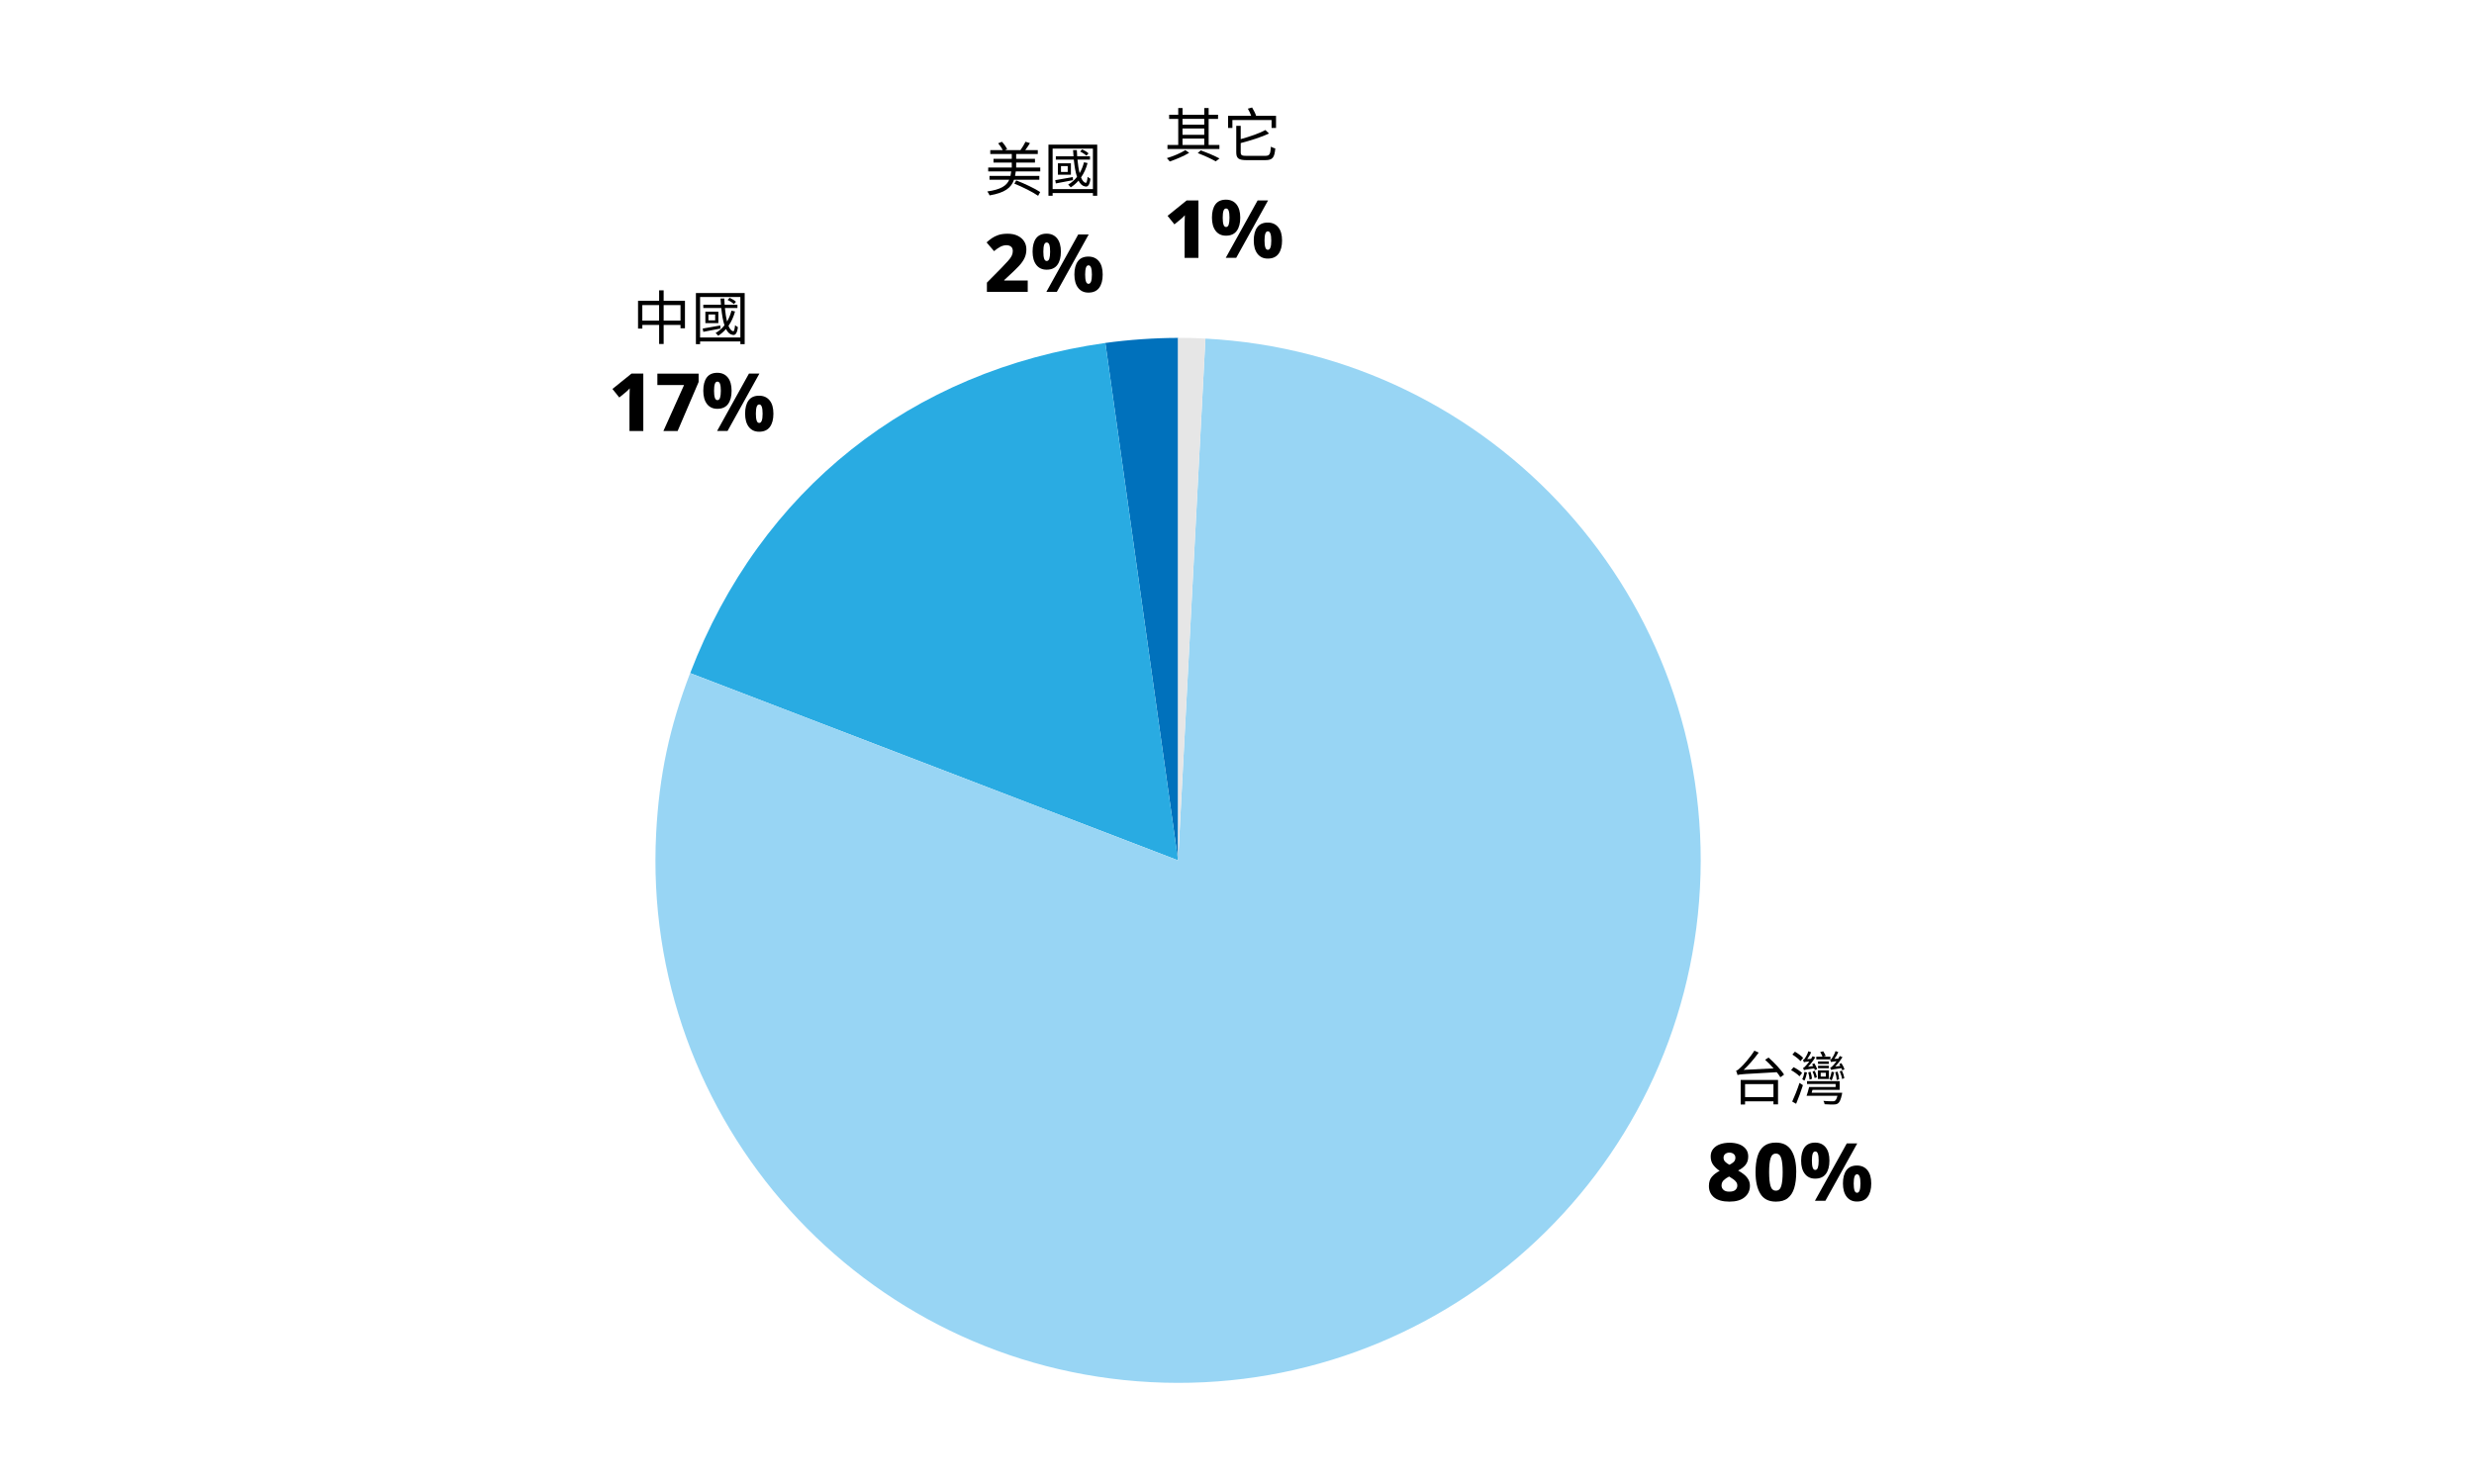
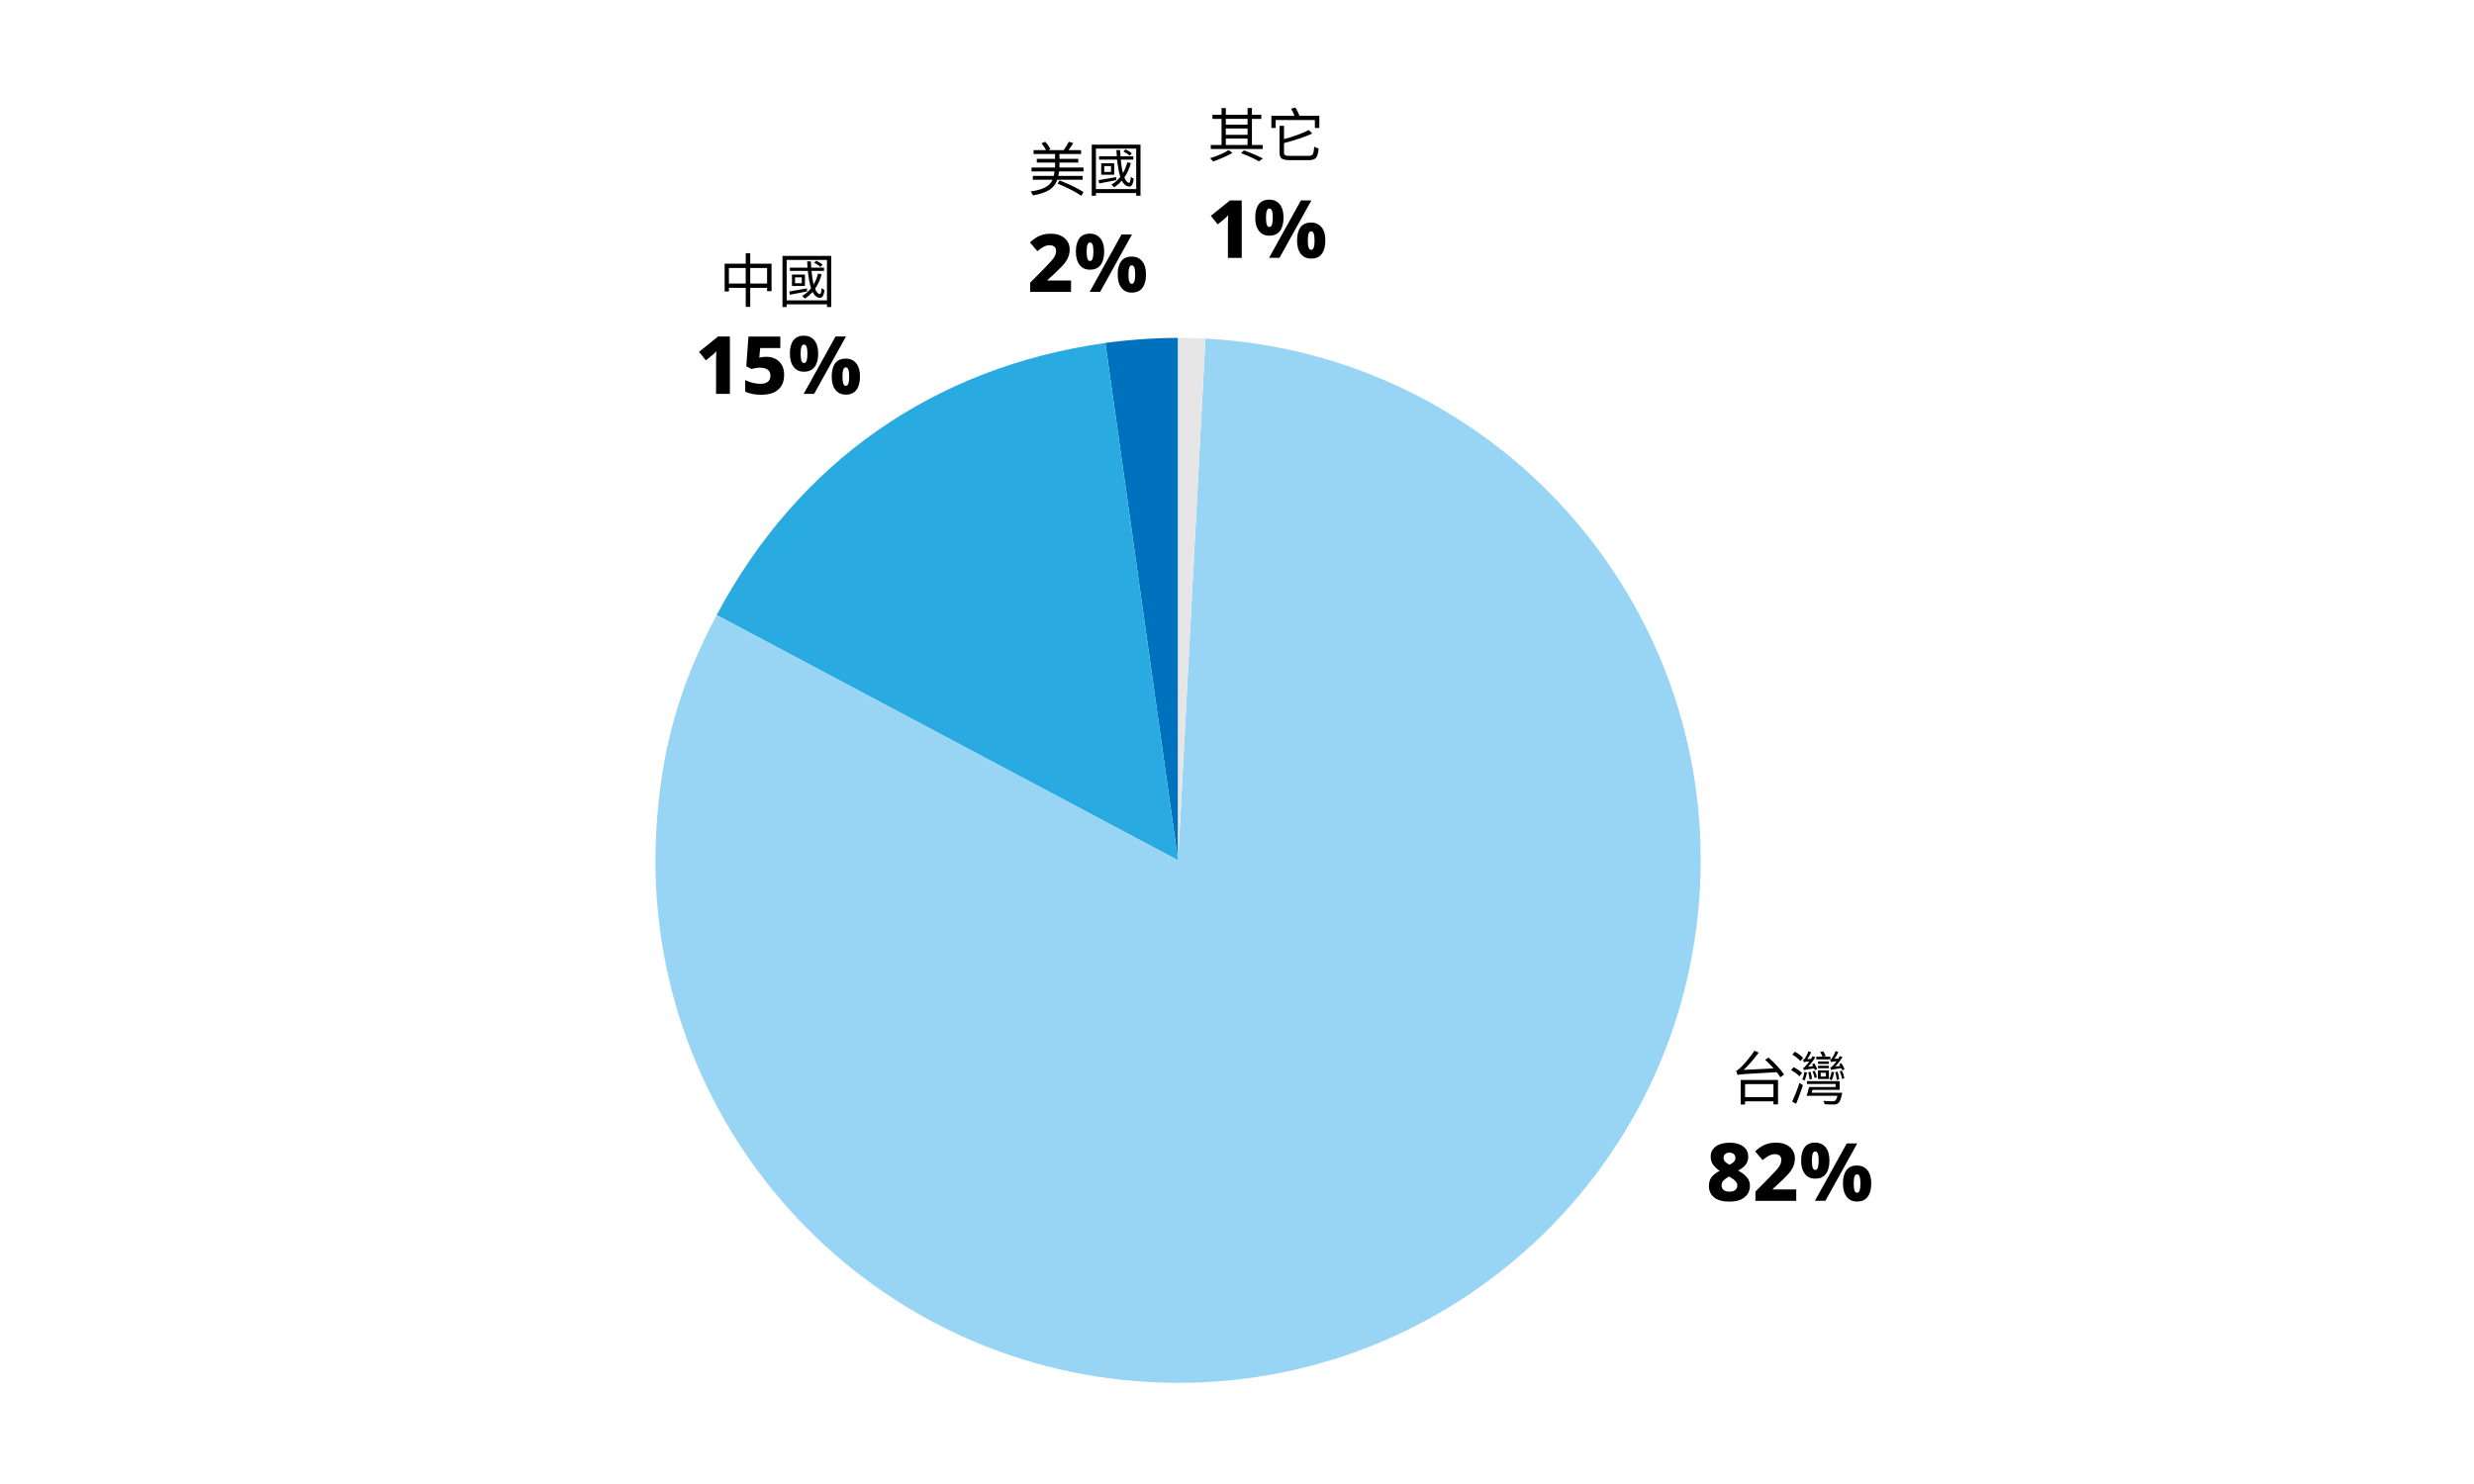
<svg xmlns="http://www.w3.org/2000/svg" viewBox="0 0 800 480">
  <defs>
-     <style>.cls-1{fill:#0071bc;}.cls-2{fill:#e6e6e6;}.cls-3{fill:#98d5f4;}.cls-4{fill:#29abe2;}</style>
+     <style>.cls-1{fill:#29abe2;}.cls-1,.cls-2,.cls-3,.cls-4{fill-rule:evenodd;}.cls-2{fill:#98d5f4;}.cls-3{fill:#e6e6e6;}.cls-4{fill:#0071bc;}</style>
  </defs>
-   <g id="_021">
+   <g id="_2022">
    <g>
-       <path class="cls-1" d="M380.95,278.28l-23.52-167.35c7.39-1.04,16.05-1.64,23.52-1.64v168.99Z" />
-       <path class="cls-4" d="M380.95,278.28l-157.77-60.56c22.74-59.25,71.4-97.95,134.25-106.79l23.52,167.35Z" />
-       <path class="cls-3" d="M380.95,278.28l8.84-168.76c93.21,4.88,164.8,84.4,159.92,177.61s-84.4,164.8-177.61,159.92-164.8-84.4-159.92-177.61c.98-18.64,4.3-34.29,10.99-51.72l157.77,60.56Z" />
-       <path class="cls-2" d="M380.95,278.28V109.28c3.73,0,5.12,.04,8.84,.23l-8.84,168.76Z" />
+       <path class="cls-4" d="M380.95,278.28l-23.52-167.35c7.39-1.04,16.05-1.64,23.52-1.64v168.99Z" />
+       <path class="cls-1" d="M380.95,278.28l-149.21-79.34c26.29-49.44,70.24-80.22,125.69-88.01l23.52,167.35Z" />
+       <path class="cls-2" d="M380.95,278.28l8.84-168.76c93.21,4.88,164.8,84.4,159.92,177.61s-84.4,164.8-177.61,159.92-164.8-84.4-159.92-177.61c1.37-26.1,7.28-47.42,19.55-70.49l149.21,79.34Z" />
+       <path class="cls-3" d="M380.95,278.28V109.28c3.73,0,5.12,.04,8.84,.23l-8.84,168.76Z" />
    </g>
  </g>
  <g id="Numbers">
    <g>
-       <path d="M387.53,83.41h-4.47v-10.01c0-.23,0-.56,.01-1.01s.02-.93,.03-1.43c0-.5,.02-.95,.04-1.35-.14,.17-.33,.38-.57,.61-.24,.23-.47,.44-.68,.61l-2.13,1.74-2.21-2.76,6.16-4.97h3.82v18.56Z" />
-       <path d="M396.42,64.58c1.46,0,2.59,.51,3.41,1.52,.81,1.01,1.22,2.44,1.22,4.28s-.38,3.27-1.14,4.3c-.76,1.03-1.92,1.55-3.48,1.55-1.42,0-2.53-.52-3.33-1.55-.8-1.03-1.2-2.47-1.2-4.3s.37-3.26,1.12-4.28c.75-1.01,1.88-1.52,3.41-1.52Zm.05,2.86c-.4,0-.68,.25-.84,.75-.17,.5-.25,1.24-.25,2.21s.08,1.72,.25,2.24,.45,.78,.84,.78,.68-.26,.85-.78c.16-.52,.25-1.27,.25-2.24s-.08-1.71-.25-2.21c-.17-.5-.45-.75-.85-.75Zm13.57-2.6l-10.3,18.56h-3.38l10.3-18.56h3.38Zm-.1,7.15c1.46,0,2.59,.51,3.41,1.52s1.22,2.44,1.22,4.28-.38,3.27-1.14,4.3-1.92,1.55-3.48,1.55c-1.42,0-2.53-.52-3.33-1.55-.8-1.03-1.2-2.47-1.2-4.3s.37-3.26,1.12-4.28,1.88-1.52,3.41-1.52Zm.05,2.83c-.4,0-.68,.26-.84,.78-.17,.52-.25,1.26-.25,2.21s.08,1.69,.25,2.21c.16,.52,.45,.78,.84,.78,.73,0,1.09-1,1.09-2.99s-.36-2.99-1.09-2.99Z" />
+       <path d="M401.53,83.41h-4.47v-10.01c0-.23,0-.56,.01-1.01s.02-.93,.03-1.43c0-.5,.02-.95,.04-1.35-.14,.17-.33,.38-.57,.61-.24,.23-.47,.44-.68,.61l-2.13,1.74-2.21-2.76,6.16-4.97h3.82v18.56Z" />
+       <path d="M410.42,64.58c1.46,0,2.59,.51,3.41,1.52,.81,1.01,1.22,2.44,1.22,4.28s-.38,3.27-1.14,4.3c-.76,1.03-1.92,1.55-3.48,1.55-1.42,0-2.53-.52-3.33-1.55-.8-1.03-1.2-2.47-1.2-4.3s.37-3.26,1.12-4.28c.75-1.01,1.88-1.52,3.41-1.52Zm.05,2.86c-.4,0-.68,.25-.84,.75-.17,.5-.25,1.24-.25,2.21s.08,1.72,.25,2.24,.45,.78,.84,.78,.68-.26,.85-.78c.16-.52,.25-1.27,.25-2.24s-.08-1.71-.25-2.21c-.17-.5-.45-.75-.85-.75Zm13.57-2.6l-10.3,18.56h-3.38l10.3-18.56h3.38Zm-.1,7.15c1.46,0,2.59,.51,3.41,1.52s1.22,2.44,1.22,4.28-.38,3.27-1.14,4.3-1.92,1.55-3.48,1.55c-1.42,0-2.53-.52-3.33-1.55-.8-1.03-1.2-2.47-1.2-4.3s.37-3.26,1.12-4.28,1.88-1.52,3.41-1.52Zm.05,2.83c-.4,0-.68,.26-.84,.78-.17,.52-.25,1.26-.25,2.21s.08,1.69,.25,2.21c.16,.52,.45,.78,.84,.78,.73,0,1.09-1,1.09-2.99s-.36-2.99-1.09-2.99Z" />
    </g>
    <g>
-       <path d="M208.02,139.41h-4.47v-10.01c0-.23,0-.56,.01-1.01s.02-.93,.03-1.43c0-.5,.02-.95,.04-1.35-.14,.17-.33,.38-.57,.61-.24,.23-.47,.44-.68,.61l-2.13,1.74-2.21-2.76,6.16-4.97h3.82v18.56Z" />
-       <path d="M214.52,139.41l6.68-14.87h-8.63v-3.69h13.34v2.7l-6.79,15.86h-4.6Z" />
-       <path d="M231.94,120.58c1.46,0,2.59,.51,3.41,1.52,.81,1.01,1.22,2.44,1.22,4.28s-.38,3.27-1.14,4.3c-.76,1.03-1.92,1.55-3.48,1.55-1.42,0-2.53-.52-3.33-1.55-.8-1.03-1.2-2.47-1.2-4.3s.37-3.26,1.12-4.28c.75-1.01,1.88-1.52,3.41-1.52Zm.05,2.86c-.4,0-.68,.25-.84,.75-.17,.5-.25,1.24-.25,2.21s.08,1.72,.25,2.24,.45,.78,.84,.78,.68-.26,.85-.78c.16-.52,.25-1.27,.25-2.24s-.08-1.71-.25-2.21c-.17-.5-.45-.75-.85-.75Zm13.57-2.6l-10.3,18.56h-3.38l10.3-18.56h3.38Zm-.1,7.15c1.46,0,2.59,.51,3.41,1.52s1.22,2.44,1.22,4.28-.38,3.27-1.14,4.3-1.92,1.55-3.48,1.55c-1.42,0-2.53-.52-3.33-1.55-.8-1.03-1.2-2.47-1.2-4.3s.37-3.26,1.12-4.28,1.88-1.52,3.41-1.52Zm.05,2.83c-.4,0-.68,.26-.84,.78-.17,.52-.25,1.26-.25,2.21s.08,1.69,.25,2.21c.16,.52,.45,.78,.84,.78,.73,0,1.09-1,1.09-2.99s-.36-2.99-1.09-2.99Z" />
+       <path d="M236.02,127.41h-4.47v-10.01c0-.23,0-.56,.01-1.01s.02-.93,.03-1.43c0-.5,.02-.95,.04-1.35-.14,.17-.33,.38-.57,.61-.24,.23-.47,.44-.68,.61l-2.13,1.74-2.21-2.76,6.16-4.97h3.82v18.56Z" />
+       <path d="M247.82,115.4c1.09,0,2.07,.23,2.94,.68,.87,.45,1.55,1.11,2.05,1.98,.5,.87,.75,1.92,.75,3.15,0,2.06-.62,3.66-1.87,4.78-1.25,1.13-3.11,1.69-5.59,1.69-1.02,0-1.97-.09-2.83-.26-.87-.17-1.63-.42-2.29-.75v-3.72c.64,.33,1.42,.61,2.33,.85s1.75,.35,2.54,.35c1.06,0,1.87-.22,2.43-.66s.84-1.11,.84-2.02c0-.81-.28-1.44-.84-1.88s-1.43-.66-2.59-.66c-.47,0-.95,.05-1.43,.14-.49,.1-.9,.19-1.25,.27l-1.69-.86,.7-9.62h10.3v3.72h-6.5l-.29,3.09c.29-.05,.6-.11,.91-.17,.31-.06,.77-.09,1.38-.09Z" />
+       <path d="M259.94,108.58c1.46,0,2.59,.51,3.41,1.52,.81,1.01,1.22,2.44,1.22,4.28s-.38,3.27-1.14,4.3c-.76,1.03-1.92,1.55-3.48,1.55-1.42,0-2.53-.52-3.33-1.55-.8-1.03-1.2-2.47-1.2-4.3s.37-3.26,1.12-4.28c.75-1.01,1.88-1.52,3.41-1.52Zm.05,2.86c-.4,0-.68,.25-.84,.75-.17,.5-.25,1.24-.25,2.21s.08,1.72,.25,2.24,.45,.78,.84,.78,.68-.26,.85-.78c.16-.52,.25-1.27,.25-2.24s-.08-1.71-.25-2.21c-.17-.5-.45-.75-.85-.75Zm13.57-2.6l-10.3,18.56h-3.38l10.3-18.56h3.38Zm-.1,7.15c1.46,0,2.59,.51,3.41,1.52s1.22,2.44,1.22,4.28-.38,3.27-1.14,4.3-1.92,1.55-3.48,1.55c-1.42,0-2.53-.52-3.33-1.55-.8-1.03-1.2-2.47-1.2-4.3s.37-3.26,1.12-4.28,1.88-1.52,3.41-1.52Zm.05,2.83c-.4,0-.68,.26-.84,.78-.17,.52-.25,1.26-.25,2.21s.08,1.69,.25,2.21c.16,.52,.45,.78,.84,.78,.73,0,1.09-1,1.09-2.99s-.36-2.99-1.09-2.99Z" />
    </g>
    <g>
-       <path d="M332.34,94.41h-13.21v-2.99l4.6-4.65c.94-.97,1.68-1.77,2.24-2.39s.95-1.17,1.18-1.65c.23-.48,.35-.98,.35-1.52,0-.66-.2-1.14-.58-1.44-.39-.3-.88-.46-1.47-.46-.66,0-1.3,.17-1.94,.49s-1.32,.81-2.07,1.43l-2.42-2.83c.54-.48,1.11-.94,1.72-1.36,.61-.42,1.32-.77,2.14-1.04,.82-.27,1.82-.4,2.98-.4,1.25,0,2.32,.22,3.22,.66s1.59,1.04,2.08,1.79c.48,.75,.73,1.62,.73,2.59,0,1.04-.2,1.98-.6,2.83-.4,.85-.99,1.69-1.77,2.52-.78,.83-1.73,1.77-2.86,2.81l-1.92,1.77v.16h7.59v3.69Z" />
-       <path d="M338.42,75.58c1.46,0,2.59,.51,3.41,1.52,.81,1.01,1.22,2.44,1.22,4.28s-.38,3.27-1.14,4.3c-.76,1.03-1.92,1.55-3.48,1.55-1.42,0-2.53-.52-3.33-1.55-.8-1.03-1.2-2.47-1.2-4.3s.37-3.26,1.12-4.28c.75-1.01,1.88-1.52,3.41-1.52Zm.05,2.86c-.4,0-.68,.25-.84,.75-.17,.5-.25,1.24-.25,2.21s.08,1.72,.25,2.24,.45,.78,.84,.78,.68-.26,.85-.78c.16-.52,.25-1.27,.25-2.24s-.08-1.71-.25-2.21c-.17-.5-.45-.75-.85-.75Zm13.57-2.6l-10.3,18.56h-3.38l10.3-18.56h3.38Zm-.1,7.15c1.46,0,2.59,.51,3.41,1.52s1.22,2.44,1.22,4.28-.38,3.27-1.14,4.3-1.92,1.55-3.48,1.55c-1.42,0-2.53-.52-3.33-1.55-.8-1.03-1.2-2.47-1.2-4.3s.37-3.26,1.12-4.28,1.88-1.52,3.41-1.52Zm.05,2.83c-.4,0-.68,.26-.84,.78-.17,.52-.25,1.26-.25,2.21s.08,1.69,.25,2.21c.16,.52,.45,.78,.84,.78,.73,0,1.09-1,1.09-2.99s-.36-2.99-1.09-2.99Z" />
+       <path d="M346.34,94.41h-13.21v-2.99l4.6-4.65c.94-.97,1.68-1.77,2.24-2.39s.95-1.17,1.18-1.65c.23-.48,.35-.98,.35-1.52,0-.66-.2-1.14-.58-1.44-.39-.3-.88-.46-1.47-.46-.66,0-1.3,.17-1.94,.49s-1.32,.81-2.07,1.43l-2.42-2.83c.54-.48,1.11-.94,1.72-1.36,.61-.42,1.32-.77,2.14-1.04,.82-.27,1.82-.4,2.98-.4,1.25,0,2.32,.22,3.22,.66s1.59,1.04,2.08,1.79c.48,.75,.73,1.62,.73,2.59,0,1.04-.2,1.98-.6,2.83-.4,.85-.99,1.69-1.77,2.52-.78,.83-1.73,1.77-2.86,2.81l-1.92,1.77v.16h7.59v3.69Z" />
+       <path d="M352.42,75.58c1.46,0,2.59,.51,3.41,1.52,.81,1.01,1.22,2.44,1.22,4.28s-.38,3.27-1.14,4.3c-.76,1.03-1.92,1.55-3.48,1.55-1.42,0-2.53-.52-3.33-1.55-.8-1.03-1.2-2.47-1.2-4.3s.37-3.26,1.12-4.28c.75-1.01,1.88-1.52,3.41-1.52Zm.05,2.86c-.4,0-.68,.25-.84,.75-.17,.5-.25,1.24-.25,2.21s.08,1.72,.25,2.24,.45,.78,.84,.78,.68-.26,.85-.78c.16-.52,.25-1.27,.25-2.24s-.08-1.71-.25-2.21c-.17-.5-.45-.75-.85-.75Zm13.57-2.6l-10.3,18.56h-3.38l10.3-18.56h3.38Zm-.1,7.15c1.46,0,2.59,.51,3.41,1.52s1.22,2.44,1.22,4.28-.38,3.27-1.14,4.3-1.92,1.55-3.48,1.55c-1.42,0-2.53-.52-3.33-1.55-.8-1.03-1.2-2.47-1.2-4.3s.37-3.26,1.12-4.28,1.88-1.52,3.41-1.52Zm.05,2.83c-.4,0-.68,.26-.84,.78-.17,.52-.25,1.26-.25,2.21s.08,1.69,.25,2.21c.16,.52,.45,.78,.84,.78,.73,0,1.09-1,1.09-2.99s-.36-2.99-1.09-2.99Z" />
    </g>
    <g>
      <path d="M559.25,369.61c1.14,0,2.17,.16,3.08,.49,.91,.33,1.63,.83,2.17,1.49,.54,.67,.81,1.5,.81,2.48,0,1.13-.31,2.05-.92,2.77-.62,.72-1.4,1.3-2.35,1.76,.62,.35,1.23,.75,1.81,1.2,.58,.45,1.06,.98,1.44,1.6,.38,.62,.57,1.33,.57,2.14,0,1.53-.58,2.76-1.73,3.71-1.15,.95-2.79,1.42-4.9,1.42s-3.86-.46-4.97-1.38c-1.11-.92-1.66-2.14-1.66-3.67,0-1.28,.33-2.3,1-3.05s1.5-1.37,2.48-1.86c-.8-.52-1.48-1.15-2.05-1.88-.57-.74-.86-1.66-.86-2.77,0-.97,.27-1.79,.82-2.46,.55-.67,1.28-1.17,2.2-1.49,.92-.33,1.94-.49,3.07-.49Zm-2.57,13.78c0,.61,.21,1.1,.64,1.48,.42,.38,1.04,.57,1.86,.57,.88,0,1.54-.18,1.96-.55s.64-.84,.64-1.43c0-.43-.12-.82-.38-1.16-.25-.34-.56-.63-.92-.88-.36-.25-.7-.47-1.01-.66l-.34-.21c-.71,.35-1.3,.75-1.75,1.2-.46,.45-.69,1-.69,1.64Zm2.55-10.58c-.54,0-.99,.15-1.35,.44-.36,.29-.55,.69-.55,1.2,0,.54,.19,.99,.56,1.35,.37,.36,.82,.68,1.34,.94,.49-.23,.93-.51,1.33-.86,.4-.35,.6-.82,.6-1.43,0-.5-.19-.9-.56-1.2-.37-.29-.83-.44-1.37-.44Z" />
-       <path d="M580.83,379.13c0,1.99-.21,3.7-.64,5.12s-1.12,2.51-2.08,3.28-2.25,1.14-3.86,1.14c-2.29,0-3.96-.84-5-2.52-1.05-1.68-1.57-4.02-1.57-7.02,0-1.99,.21-3.71,.64-5.13,.42-1.43,1.12-2.53,2.08-3.29,.96-.76,2.25-1.14,3.86-1.14,2.27,0,3.93,.84,4.99,2.52,1.06,1.68,1.59,4.03,1.59,7.05Zm-8.76,0c0,1.99,.15,3.49,.46,4.49,.3,1,.88,1.5,1.73,1.5s1.43-.5,1.73-1.5c.3-1,.46-2.49,.46-4.49s-.15-3.47-.46-4.48c-.3-1.01-.88-1.52-1.73-1.52s-1.43,.51-1.73,1.52c-.3,1.01-.46,2.51-.46,4.48Z" />
+       <path d="M580.85,388.41h-13.21v-2.99l4.6-4.65c.94-.97,1.68-1.77,2.24-2.39s.95-1.17,1.18-1.65c.23-.48,.35-.98,.35-1.52,0-.66-.2-1.14-.58-1.44-.39-.3-.88-.46-1.47-.46-.66,0-1.3,.17-1.94,.49-.63,.33-1.32,.81-2.07,1.43l-2.42-2.83c.54-.48,1.11-.94,1.72-1.36,.61-.42,1.32-.77,2.14-1.04,.82-.27,1.82-.4,2.98-.4,1.25,0,2.32,.22,3.22,.66s1.59,1.04,2.08,1.79c.48,.75,.73,1.62,.73,2.59,0,1.04-.2,1.99-.6,2.83-.4,.85-.99,1.69-1.77,2.52-.78,.83-1.73,1.77-2.86,2.81l-1.92,1.77v.16h7.59v3.69Z" />
      <path d="M586.94,369.58c1.46,0,2.59,.51,3.41,1.52,.81,1.01,1.22,2.44,1.22,4.28s-.38,3.27-1.14,4.3c-.76,1.03-1.92,1.55-3.48,1.55-1.42,0-2.53-.52-3.33-1.55-.8-1.03-1.2-2.46-1.2-4.3s.37-3.26,1.12-4.28c.75-1.01,1.88-1.52,3.41-1.52Zm.05,2.86c-.4,0-.68,.25-.84,.75-.17,.5-.25,1.24-.25,2.21s.08,1.72,.25,2.24c.17,.52,.45,.78,.84,.78s.68-.26,.85-.78c.16-.52,.25-1.26,.25-2.24s-.08-1.71-.25-2.21c-.17-.5-.45-.75-.85-.75Zm13.57-2.6l-10.3,18.56h-3.38l10.3-18.56h3.38Zm-.1,7.15c1.46,0,2.59,.51,3.41,1.52,.81,1.01,1.22,2.44,1.22,4.28s-.38,3.27-1.14,4.3-1.92,1.55-3.48,1.55c-1.42,0-2.53-.52-3.33-1.55-.8-1.03-1.2-2.46-1.2-4.3s.37-3.26,1.12-4.28c.75-1.01,1.88-1.52,3.41-1.52Zm.05,2.83c-.4,0-.68,.26-.84,.78-.17,.52-.25,1.26-.25,2.21s.08,1.69,.25,2.21c.16,.52,.45,.78,.84,.78,.73,0,1.09-1,1.09-2.99s-.36-2.99-1.09-2.99Z" />
    </g>
  </g>
  <g id="Labels-CHT">
    <g>
-       <path d="M384.54,49.42c-1.69,1.04-4.26,2.13-6.29,2.81-.21-.3-.63-.78-.93-1.08,2.05-.61,4.63-1.69,5.96-2.6l1.25,.87Zm9.75-1.22h-16.77v-1.31h3.48v-8.43h-2.94v-1.33h2.94v-2.18h1.39v2.18h7.03v-2.18h1.41v2.18h3.04v1.33h-3.04v8.43h3.48v1.31Zm-11.91-9.75v1.88h7.03v-1.88h-7.03Zm0,5.15h7.03v-2.05h-7.03v2.05Zm0,3.29h7.03v-2.07h-7.03v2.07Zm5.87,1.75c2.22,.78,4.64,1.82,6.1,2.62l-1.25,.93c-1.35-.8-3.59-1.84-5.79-2.66l.95-.89Z" />
-       <path d="M412.62,37.47v3.91h-1.44v-2.55h-12.67v2.55h-1.39v-3.91h7.47c-.23-.68-.65-1.58-1.08-2.32l1.37-.38c.49,.82,1.06,1.92,1.29,2.62l-.25,.08h6.71Zm-3.55,12.94c1.5,0,1.71-.48,1.9-2.98,.38,.25,.99,.49,1.41,.59-.27,2.94-.82,3.78-3.29,3.78h-5.87c-2.68,0-3.46-.53-3.46-2.56v-8.53h1.44v4.29c2.98-.82,6.12-1.9,7.98-2.94l1.16,1.1c-2.41,1.2-5.95,2.28-9.14,3.12v2.96c0,.97,.32,1.18,2,1.18h5.87Z" />
+       <path d="M398.54,49.42c-1.69,1.04-4.26,2.13-6.29,2.81-.21-.3-.63-.78-.93-1.08,2.05-.61,4.63-1.69,5.96-2.6l1.25,.87Zm9.75-1.22h-16.77v-1.31h3.48v-8.43h-2.94v-1.33h2.94v-2.18h1.39v2.18h7.03v-2.18h1.41v2.18h3.04v1.33h-3.04v8.43h3.48v1.31Zm-11.91-9.75v1.88h7.03v-1.88h-7.03Zm0,5.15h7.03v-2.05h-7.03v2.05Zm0,3.29h7.03v-2.07h-7.03v2.07Zm5.87,1.75c2.22,.78,4.64,1.82,6.1,2.62l-1.25,.93c-1.35-.8-3.59-1.84-5.79-2.66l.95-.89Z" />
+       <path d="M426.62,37.47v3.91h-1.44v-2.55h-12.67v2.55h-1.39v-3.91h7.47c-.23-.68-.65-1.58-1.08-2.32l1.37-.38c.49,.82,1.06,1.92,1.29,2.62l-.25,.08h6.71Zm-3.55,12.94c1.5,0,1.71-.48,1.9-2.98,.38,.25,.99,.49,1.41,.59-.27,2.94-.82,3.78-3.29,3.78h-5.87c-2.68,0-3.46-.53-3.46-2.56v-8.53h1.44v4.29c2.98-.82,6.12-1.9,7.98-2.94l1.16,1.1c-2.41,1.2-5.95,2.28-9.14,3.12v2.96c0,.97,.32,1.18,2,1.18h5.87Z" />
    </g>
    <g>
-       <path d="M221.49,97.29v8.89h-1.44v-1.08h-5.45v6.16h-1.46v-6.16h-5.43v1.18h-1.39v-8.99h6.82v-3.38h1.46v3.38h6.9Zm-8.36,6.42v-5.03h-5.43v5.03h5.43Zm6.92,0v-5.03h-5.45v5.03h5.45Z" />
-       <path d="M240.8,94.78v16.53h-1.39v-.87h-13.03v.87h-1.35v-16.53h15.77Zm-1.39,14.38v-13.09h-13.03v13.09h13.03Zm-6.44-2.89c-1.98,.38-3.99,.78-5.55,1.06l-.19-1.06c1.44-.23,3.55-.61,5.68-.99l.06,.99Zm4.71-5.53c-.47,1.79-1.2,3.34-2.11,4.65,.4,1.01,.91,1.65,1.54,1.75,.27,.08,.46-.74,.59-1.96,.23,.23,.65,.51,.91,.63-.25,2.07-.89,2.83-1.88,2.45-.84-.17-1.46-.84-1.98-1.84-.74,.85-1.58,1.58-2.51,2.18-.17-.23-.59-.68-.84-.89,1.12-.65,2.07-1.48,2.87-2.49-.51-1.5-.82-3.46-1.04-5.6h-5.81v-1.06h5.72c-.06-.66-.11-1.33-.15-2.01h1.22c.04,.68,.08,1.35,.11,2.01h4.14v1.06h-4.05c.15,1.63,.38,3.15,.7,4.37,.61-1.03,1.08-2.2,1.41-3.5l1.16,.25Zm-5.39,.08v3.69h-4.2v-3.69h4.2Zm-1.03,.89h-2.18v1.9h2.18v-1.9Zm6.04-3.36c-.42-.42-1.29-1.01-2.03-1.33l.67-.7c.74,.34,1.61,.85,2.05,1.29l-.68,.74Z" />
+       <path d="M249.49,85.29v8.89h-1.44v-1.08h-5.45v6.16h-1.46v-6.16h-5.43v1.18h-1.39v-8.99h6.82v-3.38h1.46v3.38h6.9Zm-8.36,6.42v-5.03h-5.43v5.03h5.43Zm6.92,0v-5.03h-5.45v5.03h5.45Z" />
+       <path d="M268.8,82.78v16.53h-1.39v-.87h-13.03v.87h-1.35v-16.53h15.77Zm-1.39,14.38v-13.09h-13.03v13.09h13.03Zm-6.44-2.89c-1.98,.38-3.99,.78-5.55,1.06l-.19-1.06c1.44-.23,3.55-.61,5.68-.99l.06,.99Zm4.71-5.53c-.47,1.79-1.2,3.34-2.11,4.65,.4,1.01,.91,1.65,1.54,1.75,.27,.08,.46-.74,.59-1.96,.23,.23,.65,.51,.91,.63-.25,2.07-.89,2.83-1.88,2.45-.84-.17-1.46-.84-1.98-1.84-.74,.85-1.58,1.58-2.51,2.18-.17-.23-.59-.68-.84-.89,1.12-.65,2.07-1.48,2.87-2.49-.51-1.5-.82-3.46-1.04-5.6h-5.81v-1.06h5.72c-.06-.66-.11-1.33-.15-2.01h1.22c.04,.68,.08,1.35,.11,2.01h4.14v1.06h-4.05c.15,1.63,.38,3.15,.7,4.37,.61-1.03,1.08-2.2,1.41-3.5l1.16,.25Zm-5.39,.08v3.69h-4.2v-3.69h4.2Zm-1.03,.89h-2.18v1.9h2.18v-1.9Zm6.04-3.36c-.42-.42-1.29-1.01-2.03-1.33l.67-.7c.74,.34,1.61,.85,2.05,1.29l-.68,.74Z" />
    </g>
    <g>
-       <path d="M336.38,54.19v1.25h-7.92c-.06,.51-.13,1.01-.23,1.46h7.85v1.23h-8.19c-.89,2.6-2.93,4.22-7.9,5.07-.11-.36-.48-.95-.74-1.27,4.39-.63,6.25-1.84,7.1-3.8h-6.38v-1.23h6.78c.11-.46,.19-.95,.25-1.46h-7.45v-1.25h7.62v-1.6h-5.91v-1.23h5.91v-1.54h-6.95v-1.27h4.01c-.3-.66-.89-1.54-1.46-2.2l1.22-.49c.7,.72,1.37,1.71,1.67,2.39l-.68,.3h5c.57-.78,1.24-1.9,1.63-2.7l1.44,.44c-.46,.78-1.03,1.6-1.52,2.26h4.05v1.27h-6.99v1.54h6.08v1.23h-6.08v1.6h7.81Zm-7.77,4.16c2.6,.99,6.02,2.62,7.75,3.76l-.67,1.22c-1.67-1.18-5.07-2.89-7.69-3.93l.61-1.04Z" />
-       <path d="M354.8,46.78v16.53h-1.39v-.87h-13.03v.87h-1.35v-16.53h15.77Zm-1.39,14.38v-13.09h-13.03v13.09h13.03Zm-6.44-2.89c-1.98,.38-3.99,.78-5.55,1.06l-.19-1.06c1.44-.23,3.55-.61,5.68-.99l.06,.99Zm4.71-5.53c-.47,1.79-1.2,3.34-2.11,4.65,.4,1.01,.91,1.65,1.54,1.75,.27,.08,.46-.74,.59-1.96,.23,.23,.65,.51,.91,.63-.25,2.07-.89,2.83-1.88,2.45-.84-.17-1.46-.84-1.98-1.84-.74,.85-1.58,1.58-2.51,2.18-.17-.23-.59-.68-.84-.89,1.12-.65,2.07-1.48,2.87-2.49-.51-1.5-.82-3.46-1.04-5.6h-5.81v-1.06h5.72c-.06-.66-.11-1.33-.15-2.01h1.22c.04,.68,.08,1.35,.11,2.01h4.14v1.06h-4.05c.15,1.63,.38,3.15,.7,4.37,.61-1.03,1.08-2.2,1.41-3.5l1.16,.25Zm-5.39,.08v3.69h-4.2v-3.69h4.2Zm-1.03,.89h-2.18v1.9h2.18v-1.9Zm6.04-3.36c-.42-.42-1.29-1.01-2.03-1.33l.67-.7c.74,.34,1.61,.85,2.05,1.29l-.68,.74Z" />
+       <path d="M350.38,54.19v1.25h-7.92c-.06,.51-.13,1.01-.23,1.46h7.85v1.23h-8.19c-.89,2.6-2.93,4.22-7.9,5.07-.11-.36-.48-.95-.74-1.27,4.39-.63,6.25-1.84,7.1-3.8h-6.38v-1.23h6.78c.11-.46,.19-.95,.25-1.46h-7.45v-1.25h7.62v-1.6h-5.91v-1.23h5.91v-1.54h-6.95v-1.27h4.01c-.3-.66-.89-1.54-1.46-2.2l1.22-.49c.7,.72,1.37,1.71,1.67,2.39l-.68,.3h5c.57-.78,1.24-1.9,1.63-2.7l1.44,.44c-.46,.78-1.03,1.6-1.52,2.26h4.05v1.27h-6.99v1.54h6.08v1.23h-6.08v1.6h7.81Zm-7.77,4.16c2.6,.99,6.02,2.62,7.75,3.76l-.67,1.22c-1.67-1.18-5.07-2.89-7.69-3.93l.61-1.04Z" />
+       <path d="M368.8,46.78v16.53h-1.39v-.87h-13.03v.87h-1.35v-16.53h15.77Zm-1.39,14.38v-13.09h-13.03v13.09h13.03Zm-6.44-2.89c-1.98,.38-3.99,.78-5.55,1.06l-.19-1.06c1.44-.23,3.55-.61,5.68-.99l.06,.99Zm4.71-5.53c-.47,1.79-1.2,3.34-2.11,4.65,.4,1.01,.91,1.65,1.54,1.75,.27,.08,.46-.74,.59-1.96,.23,.23,.65,.51,.91,.63-.25,2.07-.89,2.83-1.88,2.45-.84-.17-1.46-.84-1.98-1.84-.74,.85-1.58,1.58-2.51,2.18-.17-.23-.59-.68-.84-.89,1.12-.65,2.07-1.48,2.87-2.49-.51-1.5-.82-3.46-1.04-5.6h-5.81v-1.06h5.72c-.06-.66-.11-1.33-.15-2.01h1.22c.04,.68,.08,1.35,.11,2.01h4.14v1.06h-4.05c.15,1.63,.38,3.15,.7,4.37,.61-1.03,1.08-2.2,1.41-3.5l1.16,.25Zm-5.39,.08v3.69h-4.2v-3.69h4.2Zm-1.03,.89h-2.18v1.9h2.18v-1.9Zm6.04-3.36c-.42-.42-1.29-1.01-2.03-1.33l.67-.7c.74,.34,1.61,.85,2.05,1.29l-.68,.74Z" />
    </g>
    <g>
      <path d="M571.89,342.07c1.84,1.62,4.03,3.93,5.01,5.51l-1.2,.85c-.29-.49-.68-1.04-1.16-1.63-10.85,.61-11.95,.65-12.69,.91-.06-.3-.3-1.01-.46-1.39,.42-.08,.91-.49,1.54-1.12,.68-.61,2.89-3,4.37-5.36l1.39,.63c-1.5,2.05-3.19,4.01-4.86,5.58l9.69-.48c-.87-.99-1.84-1.97-2.75-2.79l1.12-.72Zm-9.02,7.24h12.08v7.9h-1.48v-.99h-9.18v1.03h-1.42v-7.94Zm1.42,1.35v4.2h9.18v-4.2h-9.18Z" />
      <path d="M581.89,348.13c-.55-.61-1.75-1.46-2.72-2l.8-.95c.99,.47,2.18,1.29,2.77,1.88l-.85,1.06Zm-2.36,8.17c.68-1.46,1.67-3.91,2.37-6.04l1.1,.74c-.63,1.98-1.46,4.29-2.2,6.02l-1.27-.72Zm2.68-13.09c-.51-.63-1.67-1.52-2.62-2.11l.82-.93c.95,.53,2.13,1.39,2.66,2.01l-.85,1.03Zm2.11,3.7c-.19,.93-.47,1.96-.84,2.62-.15-.13-.51-.36-.7-.46,.36-.68,.57-1.52,.72-2.36l.82,.19Zm2.55-.76c-.06-.17-.13-.38-.23-.59-2.58,.36-3.02,.46-3.29,.59-.04-.17-.21-.55-.32-.74,.29-.04,.55-.29,.87-.67,.21-.19,.68-.74,1.18-1.42-1.23,.11-1.56,.19-1.75,.27-.06-.17-.21-.55-.32-.72,.21-.04,.38-.21,.59-.48,.17-.27,.87-1.35,1.16-2.36l.89,.32c-.32,.8-.82,1.6-1.27,2.22l1.25-.08c.19-.29,.36-.57,.51-.86l.86,.36c-.67,1.08-1.48,2.17-2.34,3.04l1.67-.21c-.11-.23-.25-.42-.36-.63l.72-.25c.38,.59,.76,1.39,.91,1.88l-.74,.3Zm8.81,7.31s-.02,.4-.08,.57c-.36,1.63-.74,2.47-1.25,2.85-.4,.28-.8,.36-1.42,.36-.57,.02-1.71,0-2.91-.08-.04-.32-.19-.78-.4-1.08,1.22,.11,2.45,.13,2.93,.13,.42,0,.61-.02,.8-.15,.32-.21,.57-.7,.82-1.63h-9.99c.3-.8,.59-1.9,.82-2.83h8.57v-.99h-9.25v-.91h10.56v2.81h-8.79c-.08,.32-.17,.65-.27,.95h9.88Zm-10.54-4.26c-.02-.61-.19-1.6-.42-2.34l.74-.19c.25,.74,.44,1.67,.46,2.26l-.78,.27Zm1.69-2.83c.3,.66,.59,1.52,.68,2.03l-.72,.32c-.08-.55-.36-1.42-.67-2.13l.7-.23Zm5.05-3.71h-4.56v-.87h2.01c-.13-.46-.48-1.06-.74-1.5l.97-.25c.3,.44,.65,1.1,.82,1.5l-.83,.25h2.34v.87Zm-4.05,3.55h3.57v2.79h-3.57v-2.79Zm3.55-2.09h-3.5v-.8h3.5v.8Zm-3.5,.61h3.5v.78h-3.5v-.78Zm.87,3.5h1.67v-1.25h-1.67v1.25Zm4.35-1.41c-.17,.93-.48,1.92-.82,2.62-.15-.13-.53-.38-.74-.49,.38-.67,.59-1.5,.74-2.32l.82,.19Zm2.62-.63c-.06-.21-.15-.44-.27-.7-2.6,.36-3.08,.47-3.32,.57-.06-.13-.21-.53-.32-.74,.29-.04,.55-.27,.89-.63,.21-.21,.67-.76,1.18-1.44-1.25,.13-1.58,.19-1.77,.28-.06-.17-.21-.55-.32-.74,.23-.02,.36-.19,.57-.47,.21-.27,.87-1.33,1.18-2.34l.89,.32c-.32,.78-.8,1.58-1.27,2.2l1.25-.08c.19-.29,.36-.57,.51-.85l.87,.38c-.67,1.06-1.5,2.13-2.34,3.02l1.65-.21c-.11-.23-.23-.42-.34-.61l.68-.27c.42,.63,.84,1.46,.99,2l-.72,.3Zm-1.79,3.15c-.02-.65-.21-1.71-.48-2.53l.76-.19c.27,.82,.46,1.84,.48,2.47l-.76,.25Zm1.65-3.04c.4,.78,.72,1.79,.82,2.39l-.72,.34c-.09-.66-.42-1.69-.78-2.49l.68-.25Z" />
    </g>
  </g>
</svg>
